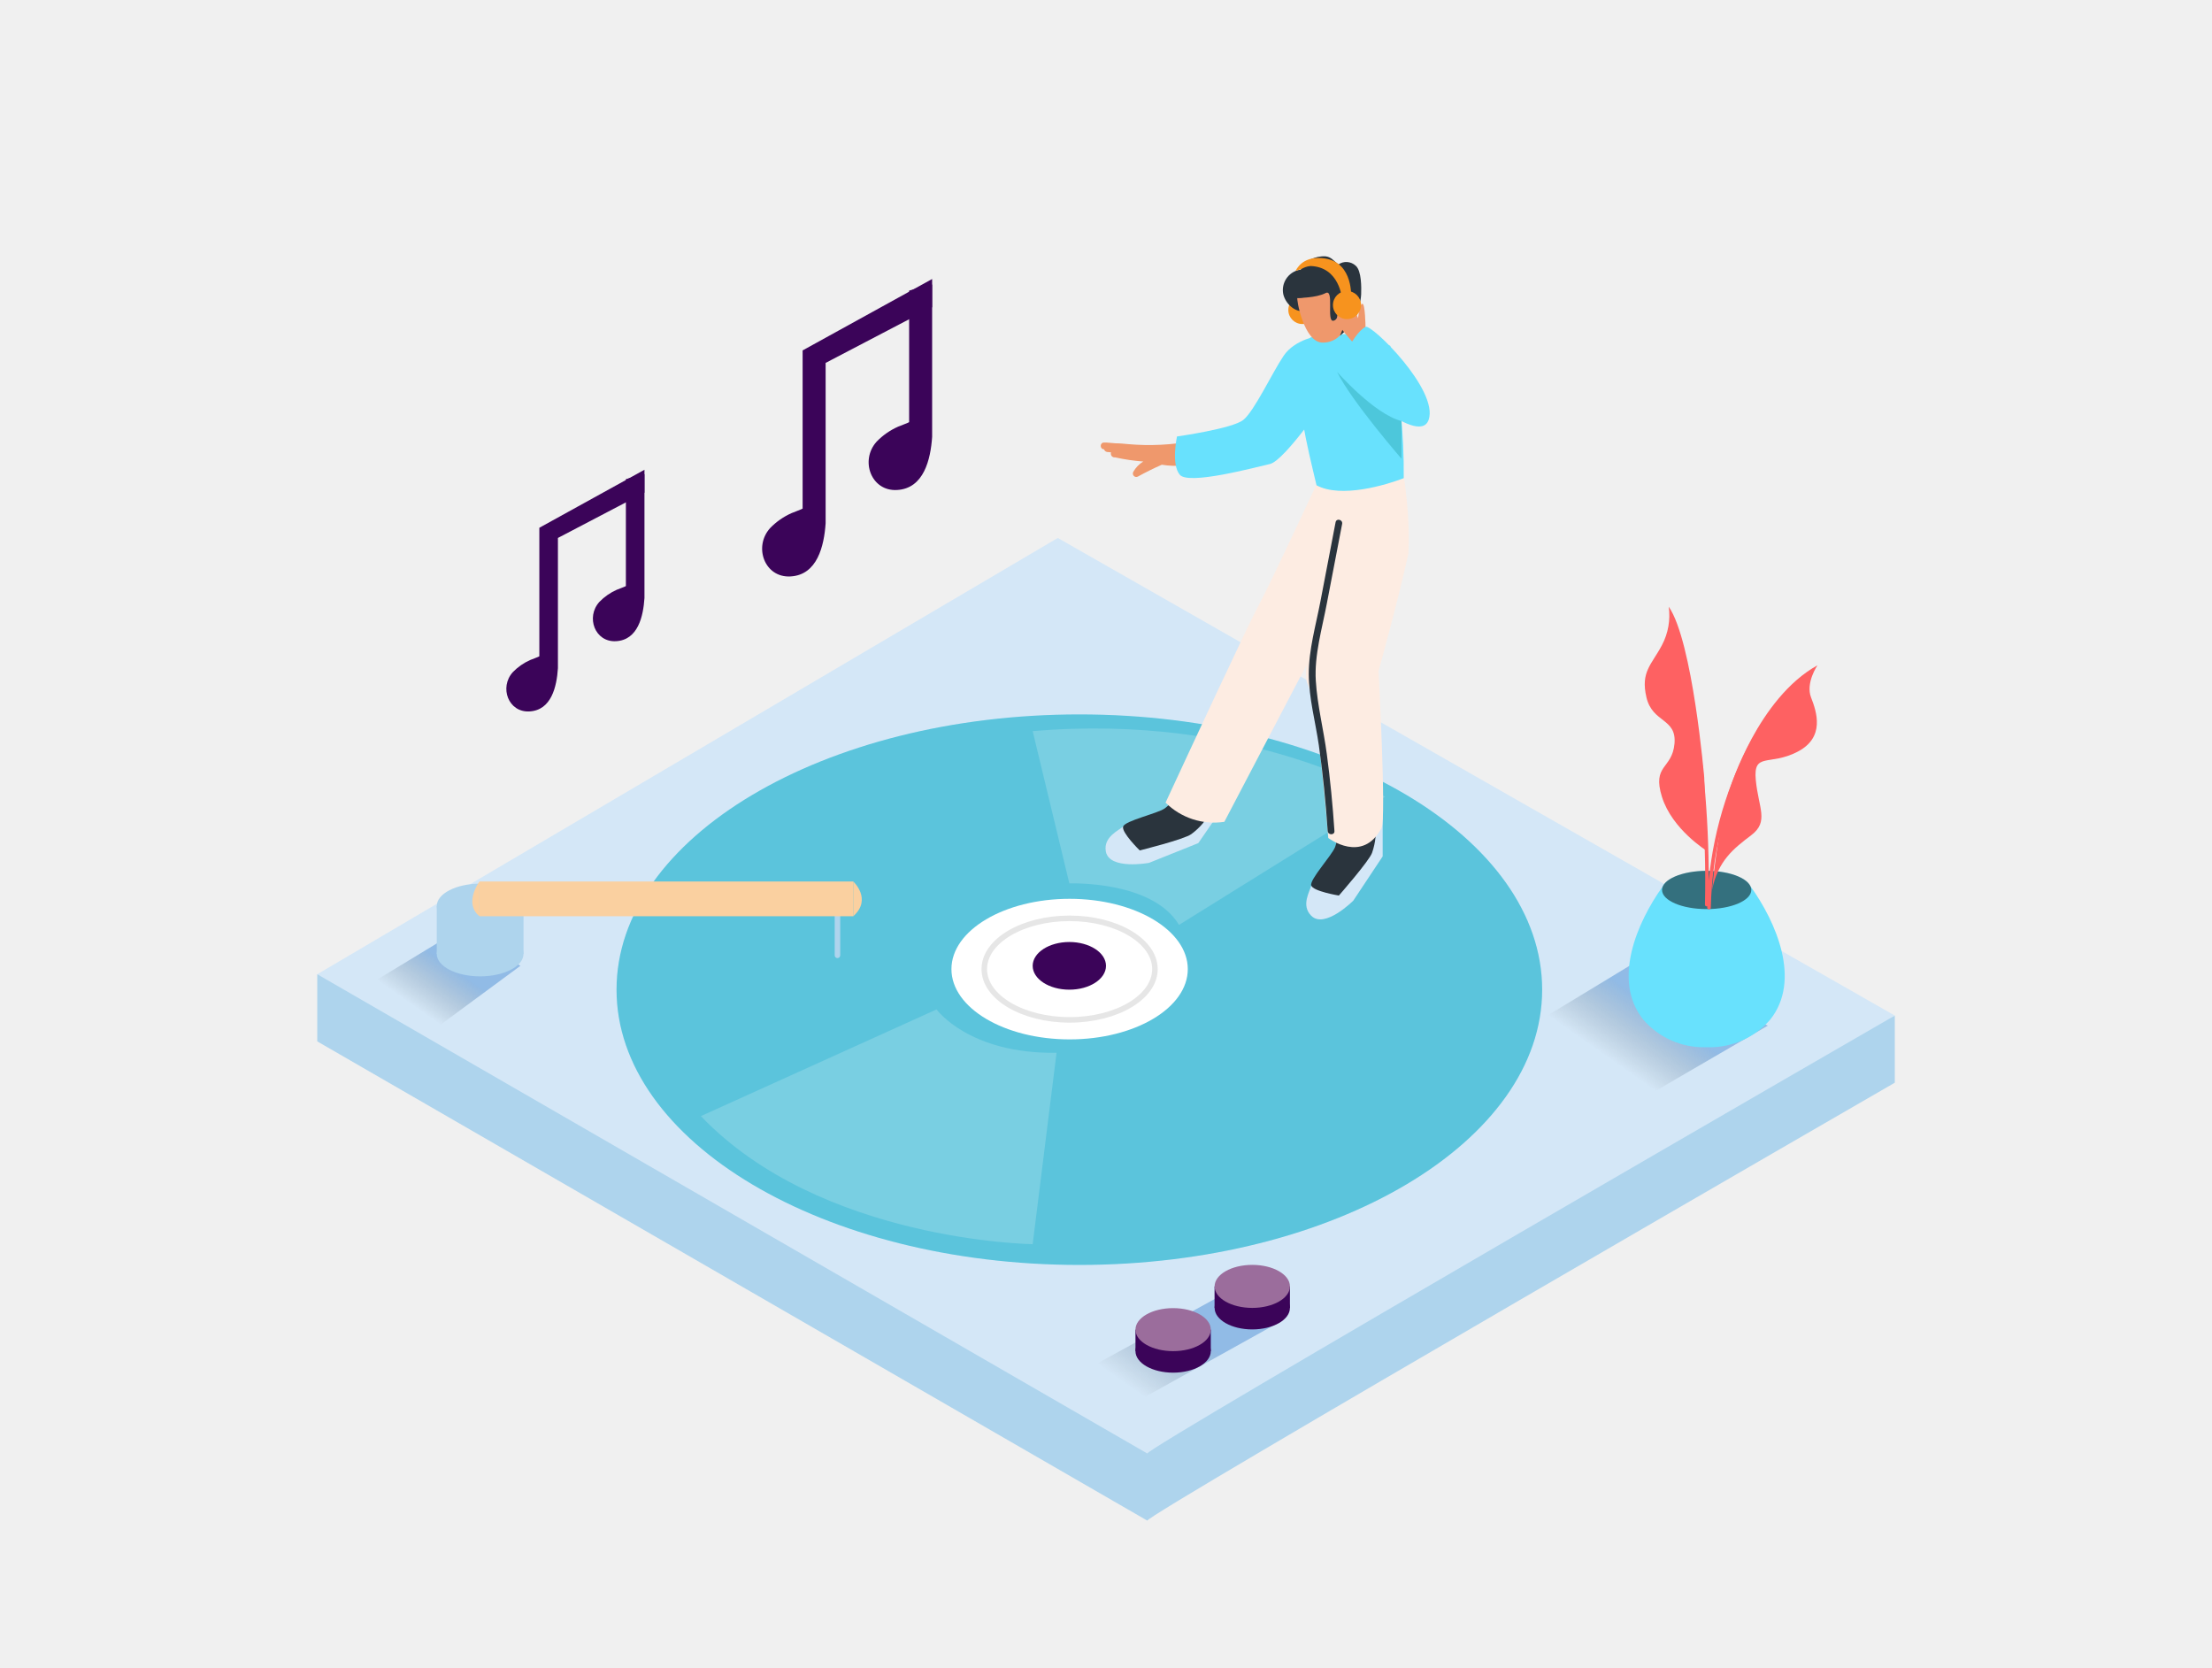
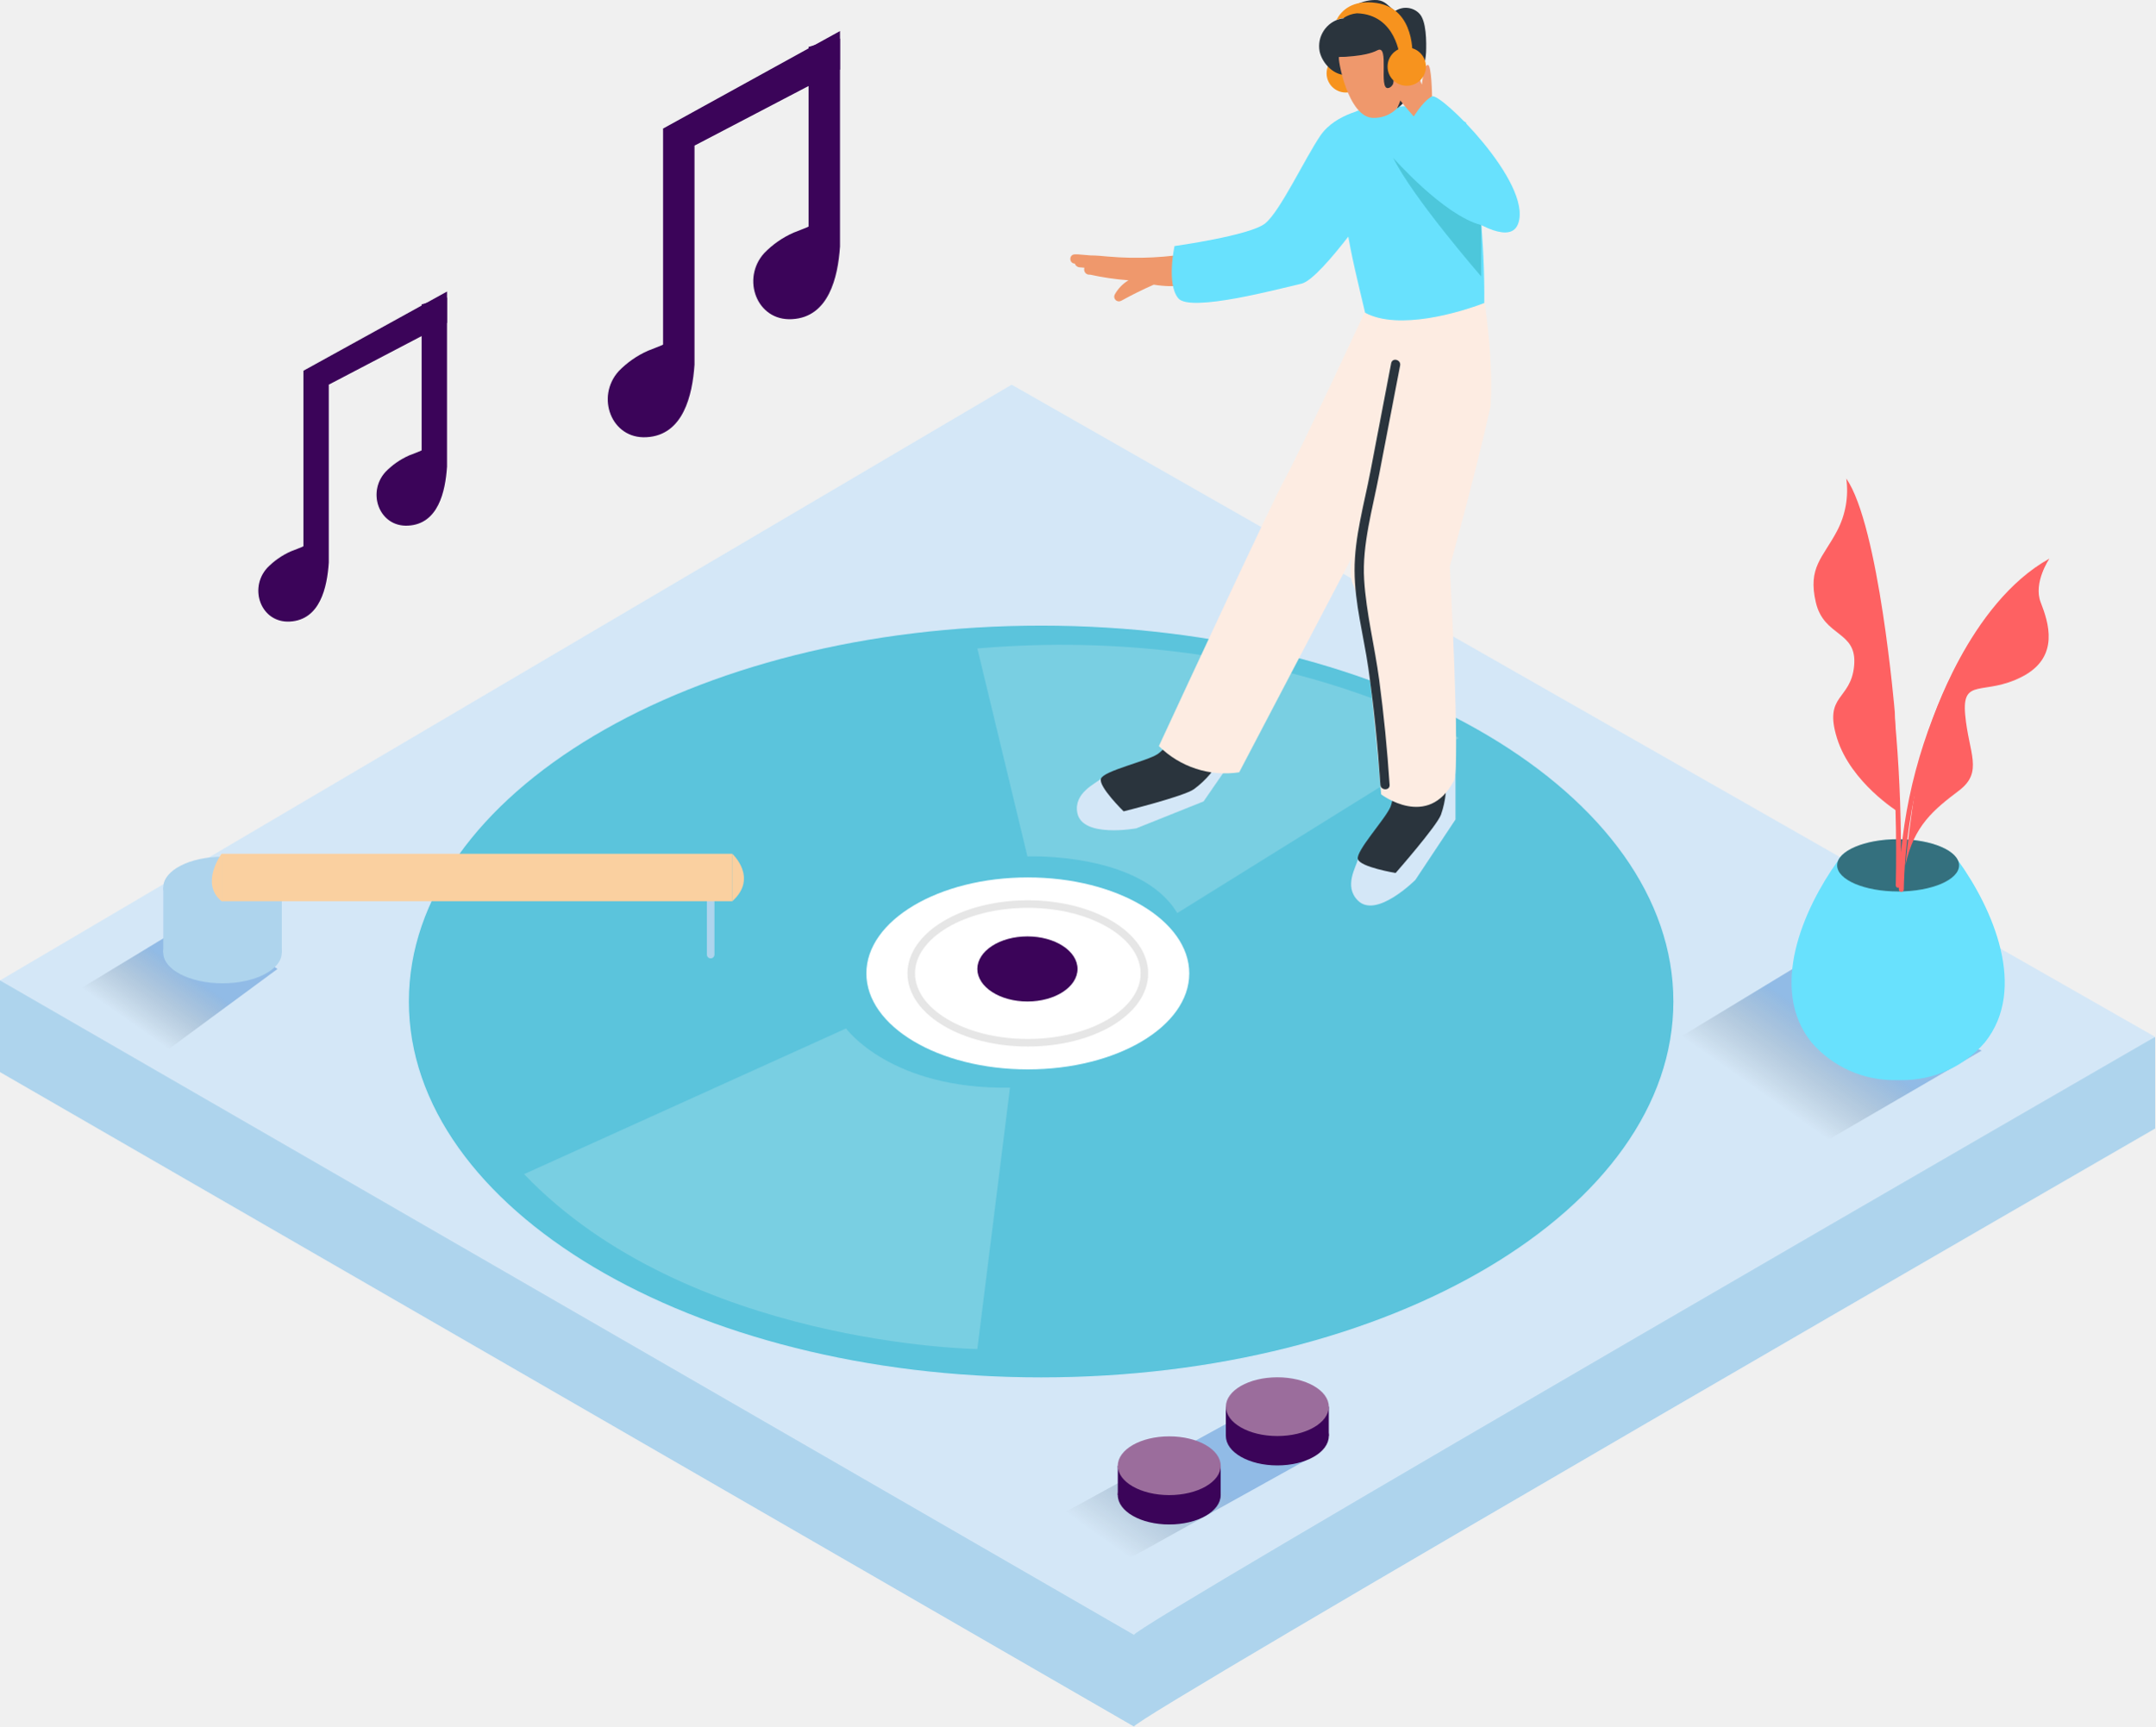
- <svg xmlns="http://www.w3.org/2000/svg" xmlns:xlink="http://www.w3.org/1999/xlink" id="Layer_1" data-name="Layer 1" viewBox="0 0 400 300" width="406" height="306" class="illustration styles_illustrationTablet__1DWOa">
+ <svg xmlns="http://www.w3.org/2000/svg" xmlns:xlink="http://www.w3.org/1999/xlink" id="Layer_1" data-name="Layer 1" class="illustration styles_illustrationTablet__1DWOa" viewBox="57.37 45.6 285.27 228.62">
  <defs>
    <linearGradient id="linear-gradient" x1="292.87" y1="191.99" x2="299.95" y2="181.93" gradientUnits="userSpaceOnUse">
      <stop offset="0" stop-opacity="0" />
      <stop offset="0.99" stop-color="#005abf" />
    </linearGradient>
    <linearGradient id="linear-gradient-2" x1="206.65" y1="251.69" x2="215.06" y2="239.74" xlink:href="#linear-gradient" />
    <linearGradient id="linear-gradient-3" x1="75.59" y1="181.72" x2="81.23" y2="173.7" xlink:href="#linear-gradient" />
  </defs>
  <path d="M330.74,188.25,191.28,108.66,71.57,179.19l-.3-2.64-13.9-1.13v12.14l150.11,86.66c-1-.58,135.16-79.19,135.16-79.19V182.89Z" fill="#aed4ed" />
  <path d="M57.37,175.42l150.11,86.66c-1-.58,135.16-79.19,135.16-79.19L191.28,96.53Z" fill="#d4e7f7" />
  <ellipse cx="195.18" cy="178.21" rx="83.69" ry="49.77" fill="#68e1fd" />
  <ellipse cx="195.18" cy="178.21" rx="83.69" ry="49.77" opacity="0.13" />
  <ellipse cx="193.42" cy="174.49" rx="21.37" ry="12.71" fill="#fff" />
  <path d="M150.94,163.84V172a.5.5,0,0,0,1,0v-8.16A.5.5,0,0,0,150.94,163.84Z" fill="#aed4ed" />
  <ellipse cx="193.42" cy="174.49" rx="15.43" ry="9.18" fill="none" stroke="#e6e6e6" stroke-miterlimit="10" />
  <ellipse cx="193.37" cy="173.9" rx="6.63" ry="4.31" fill="#3b0459" />
  <path d="M169.36,181.78s5.85,8.08,21.7,7.84l-4.32,34.61s-38.34-.49-60-23.16Z" fill="#fff" opacity="0.18" />
  <path d="M193.37,159s15-.59,19.83,7.5l37.27-23.18s-24.65-15.21-63.73-11.86Z" fill="#fff" opacity="0.18" />
  <path d="M97.53,94.69v23.24c0,.05-1.54.62-1.65.67a10,10,0,0,0-3.15,2.2c-2.48,2.75-.8,7.3,3,7.1,4-.21,4.94-4.51,5.16-7.81V96.53l15.65-8.19V84.2Z" fill="#3b0459" />
  <path d="M113.18,85.9v19.33c0,.05-1.54.62-1.65.67a10,10,0,0,0-3.15,2.2c-2.48,2.75-.8,7.3,3,7.1,4-.21,4.94-4.51,5.16-7.81V85C115.4,85.26,114.28,85.56,113.18,85.9Z" fill="#3b0459" />
  <path d="M145.14,62.62V91.22c0,.07-1.9.76-2,.82a12.34,12.34,0,0,0-3.88,2.71c-3.05,3.38-1,9,3.68,8.74,4.88-.26,6.08-5.55,6.36-9.61v-29l19.26-10.07v-5.1Z" fill="#3b0459" />
  <path d="M164.4,51.81V75.59c0,.07-1.9.76-2,.82a12.34,12.34,0,0,0-3.88,2.71c-3.05,3.38-1,9,3.68,8.74,4.88-.26,6.08-5.55,6.36-9.61V50.71C167.14,51,165.76,51.39,164.4,51.81Z" fill="#3b0459" />
  <path d="M217.85,81.24a.63.63,0,0,0-.72-.82l-.8.13s0,0,0-.06a.69.69,0,0,0,.11-.52.63.63,0,0,0-.6-1,42.73,42.73,0,0,1-11.79.6c-.75-.06-1.53-.16-2.29-.15l-1.69-.14h0l-.43,0c-.79,0-.79,1.2,0,1.22h0a.72.72,0,0,0,.58.49l.69.06a.72.72,0,0,0,.06.58.5.5,0,0,0,.16.19.63.63,0,0,0,.32.14l.19,0a36,36,0,0,0,5.1.75,5.12,5.12,0,0,0-1.81,1.88.62.62,0,0,0,.84.84c1.41-.78,2.85-1.49,4.32-2.14a15.4,15.4,0,0,0,8-.81C218.8,82.17,218.53,81.07,217.85,81.24Z" fill="#ef986c" />
  <circle cx="235.51" cy="55.31" r="2.54" fill="#f7931e" />
  <path d="M203.1,148.71c-.72.67-3.62,1.86-3.13,4.51.63,3.39,7.81,2.06,7.81,2.06l8.91-3.57,8.37-12.14-7-2.39-6.36,9.23" fill="#d4e7f7" />
  <path d="M218.08,137.18c-.27.57-6.07,7.33-7.48,8.27s-7.15,2.21-7.5,3.26,3,4.32,3,4.32,8.06-2,9.33-2.95a12.29,12.29,0,0,0,2.13-2l6.4-9.28" fill="#2a343d" />
  <path d="M237.12,159.36c-.21,1-1.93,3.59,0,5.49,2.44,2.43,7.6-2.74,7.6-2.74l5.31-8V139.36l-7.11,2v11.21" fill="#d4e7f7" />
  <path d="M242.9,141.36c.11.62-.83,9.48-1.47,11.06s-4.63,5.88-4.32,6.94,5,1.83,5,1.83,5.48-6.25,6-7.72a12.29,12.29,0,0,0,.63-2.84V139.36" fill="#2a343d" />
  <path d="M239.08,84.67S229.5,105.32,227.46,109c-1.71,3.1-13.06,27.55-16.69,35.39a12.43,12.43,0,0,0,10.63,3.47l26-49.62,4.83-14Z" fill="#fdece2" />
  <path d="M254.68,99.4c.35-6.23-.55-12.48-1.47-18.66-.58-1.92-1-3.37-1-3.37L243,90.4s-8.46,28.47-6.56,32.5,3.75,27.88,3.75,27.88,6.2,4.74,9.63-1.8c.9-1.72-.54-28.37-.54-28.37S252.65,108.54,254.68,99.4Z" fill="#fdece2" />
  <path d="M239.13,59.8c-.54.13-4.95.75-7,3.78s-5.31,10-7.29,11.6-12,3-12,3-1.1,5,.5,6.92,13.59-1.33,16.3-1.94S240.4,70.66,240.4,70.66" fill="#68e1fd" />
  <path d="M244.27,78.87q.92-.06,1.83-.16c-1.87-8-7.51-25.55-8.64-.25A23.28,23.28,0,0,0,244.27,78.87Z" fill="#35406e" />
  <path d="M251.41,61.8c-1.38-.57-4.39-2.2-6.14-2.17a55,55,0,0,0-8.28.66c-3.42,3.53-2,11.34-1.35,15.44.6,3.81,1.55,7.54,2.43,11.28,4.45,2.4,12.58-.06,15.77-1.29A108.93,108.93,0,0,0,251.41,61.8Z" fill="#68e1fd" />
  <path d="M245.17,47.32a2.5,2.5,0,0,0-3.16-.23.48.48,0,0,0-.1-.11c-.76-.58-1.18-1.26-2.21-1.37a5.31,5.31,0,0,0-2.73.58,3.4,3.4,0,0,0-1.79,1.87.42.42,0,0,0-.26,0,3.74,3.74,0,0,0-2.87,4.37c.37,1.65,2,3.28,3.75,3.1a6.24,6.24,0,0,0,2.63-.11,1.06,1.06,0,0,0,.44-1.8l.11-.1.1,0a.86.86,0,0,0,1.17-.06l.13-.11A3,3,0,0,0,241,53l.25,0,0,.26a1,1,0,0,0,.64,1,1.56,1.56,0,0,0,.61,0,5.39,5.39,0,0,1-1.47,1.9c-.86.64-.1,1.8.76,1.72-.36.38.13,2.26.57,1.9a10.12,10.12,0,0,0,3.78-7.27C246.18,51.31,246.23,48.26,245.17,47.32Z" fill="#2a343d" />
  <path d="M234.62,53.14c-.25,0,1.15,8.11,4.57,8.07,4.3,0,5-5.3,5-5.3s0-3.79-2.85-4.57S237.71,53.16,234.62,53.14Z" fill="#ef986c" />
  <path d="M234.62,53.14s3.41,0,5.07-.88.11,5.2,1.42,5,.69-3.29,1.89-2.31-.69,5-.69,5,3.25-2.41,3.53-5.62-4.14-5.45-7.85-4.49S234.62,53.14,234.62,53.14Z" fill="#2a343d" />
  <path d="M237.94,122.35c-.29-4.64,1.14-9.44,2-14L242.7,94c.15-.77-1-1.1-1.18-.33l-2.75,14.36c-.82,4.28-2.12,8.74-2.1,13.13s1.21,8.63,1.82,12.88c.74,5.14,1.25,10.3,1.6,15.48.05.78,1.28.79,1.22,0-.31-4.65-.76-9.29-1.38-13.91C239.35,131.22,238.21,126.78,237.94,122.35Z" fill="#2a343d" />
  <path d="M246.93,58.36s-.06-4.25-.57-4.17-.65,1.68-.78,2.61l-.69-1.7s-1.25-2.22-2.16-2-.9,3.57-.94,4.24,2.9,3.88,2.9,3.88l1.08-1.6.09.72Z" fill="#ef986c" />
  <path d="M246.93,58.36c1.06-.57,13.24,11.4,11.42,16.79s-16.57-8.66-16.57-8.66S244.44,59.68,246.93,58.36Z" fill="#68e1fd" />
  <circle cx="243.58" cy="54.42" r="2.54" fill="#f7931e" />
  <path d="M239.61,46c-3.23-.49-4.68,1-5.33,2.23h.07A5.73,5.73,0,0,1,235,48a.78.78,0,0,1,.18,0,3.9,3.9,0,0,1,1.8-.64c5.25.17,5.69,5.87,5.69,5.87l1.65-.06S244.82,46.8,239.61,46Z" fill="#f7931e" />
  <path d="M241.78,66.49s6.67,7.62,11.66,8.91v6.81S244.37,71.77,241.78,66.49Z" fill="#4dc7db" />
  <polyline points="319.68 184.71 295.97 198.5 275.92 185.26 294.65 173.9" opacity="0.32" fill="url(#linear-gradient)" />
  <path d="M316.53,159.5c-.74-1.58-4-2.78-7.91-2.78s-7.34,1.26-8,2.9c-4.6,6.44-9.13,16.93-3.47,24a14.42,14.42,0,0,0,11.11,5H309a14.42,14.42,0,0,0,11.11-5C325.79,176.51,321.16,165.93,316.53,159.5Z" fill="#68e1fd" />
  <ellipse cx="308.62" cy="160.18" rx="8.07" ry="3.46" opacity="0.5" />
  <path d="M318,130.82a66.77,66.77,0,0,0-9,27.66,193.12,193.12,0,0,0-3.24-35.21c-.08-.41-.71-.24-.63.17a192.2,192.2,0,0,1,3.18,39.39.31.31,0,0,0,.41.3c0,.1,0,.19,0,.29a.33.33,0,0,0,.65,0,66.08,66.08,0,0,1,9.16-32.27A.33.33,0,0,0,318,130.82Z" fill="#fe6162" />
  <path d="M312.94,141.56s5-16.06,15.71-22c0,0-2.17,3.19-1.16,5.79s2.61,7.24-2.46,9.85-8,0-7.53,5.07,2.44,7.53-.81,10-6,4.61-7.1,9.91C309.59,160.18,310.82,146.9,312.94,141.56Z" fill="#fe6162" />
  <path d="M308.18,139.87s-2.08-24.67-6.42-30.91a11.47,11.47,0,0,1-1.22,6.94c-1.88,3.57-3.9,4.81-2.81,9.46s5.49,3.72,5.07,8.37-4.1,3.77-2.26,9.64,8.09,9.73,8.09,9.73" fill="#fe6162" />
  <polyline points="231.6 238.19 202.81 254.2 193.41 248.54 220.83 233.5" opacity="0.32" fill="url(#linear-gradient-2)" />
  <polyline points="219.63 231.86 219.63 235.75 233.26 235.75 233.26 231.86" fill="#3b0459" />
  <ellipse cx="226.45" cy="235.75" rx="6.81" ry="3.89" fill="#3b0459" />
  <ellipse cx="226.45" cy="231.86" rx="6.81" ry="3.89" fill="#9b6d9c" />
  <polyline points="205.33 239.68 205.33 243.57 218.95 243.57 218.95 239.68" fill="#3b0459" />
  <ellipse cx="212.14" cy="243.57" rx="6.81" ry="3.89" fill="#3b0459" />
  <ellipse cx="212.14" cy="239.68" rx="6.81" ry="3.89" fill="#9b6d9c" />
  <polyline points="94.1 173.9 78.23 185.6 64.94 178.37 83.67 167.01" opacity="0.32" fill="url(#linear-gradient-3)" />
  <ellipse cx="86.82" cy="171.75" rx="7.84" ry="4.05" fill="#aed4ed" />
  <ellipse cx="86.82" cy="163.09" rx="7.84" ry="4.05" fill="#aed4ed" />
  <polyline points="78.98 163.09 78.98 171.75 94.67 171.75 94.67 163.09" fill="#aed4ed" />
  <rect x="86.7" y="158.65" width="67.61" height="6.28" fill="#fad0a0" />
  <path d="M154.3,158.65s3.47,3.18,0,6.28" fill="#fad0a0" />
  <path d="M86.7,158.65s-2.91,3.91,0,6.28" fill="#fad0a0" />
</svg>
